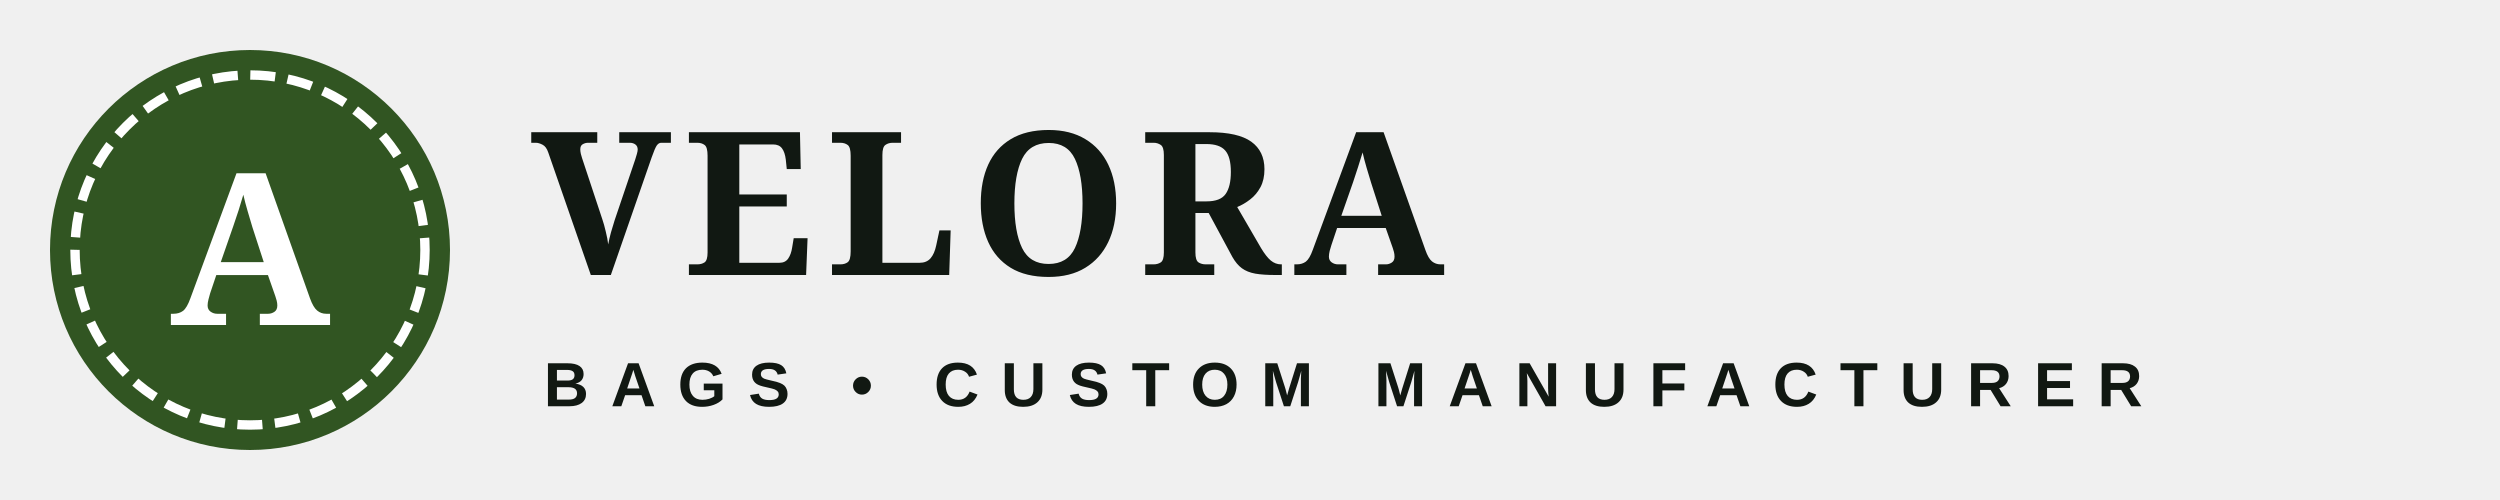
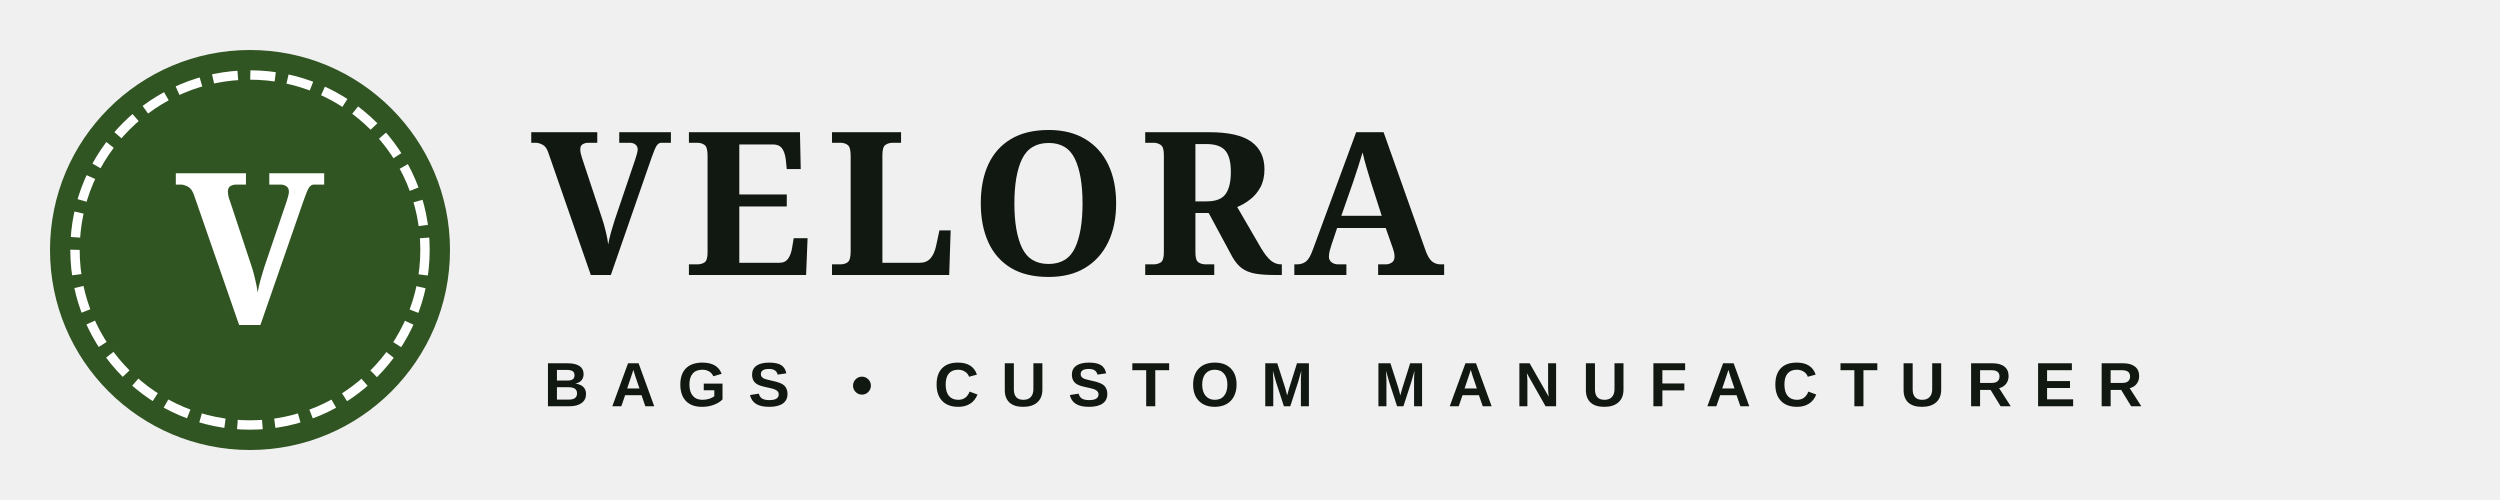
<svg xmlns="http://www.w3.org/2000/svg" viewBox="0 0 400 80">
  <circle cx="40" cy="40" r="32" fill="#315522" />
  <circle cx="40" cy="40" r="28" fill="none" stroke="#ffffff" stroke-width="1.5" stroke-dasharray="4 2" />
-   <text x="40" y="52" font-family="Georgia, serif" font-size="34" font-weight="bold" fill="#ffffff" text-anchor="middle">A</text>
+   <text x="40" y="52" font-family="Georgia, serif" font-size="34" font-weight="bold" fill="#ffffff" text-anchor="middle">V</text>
  <text x="85" y="44" font-family="Georgia, serif" font-size="32" font-weight="bold" fill="#111812" letter-spacing="2">VELORA</text>
  <text x="87" y="65" font-family="Arial, sans-serif" font-size="10" font-weight="bold" fill="#111812" letter-spacing="3.5">BAGS • CUSTOM MANUFACTURER</text>
</svg>
